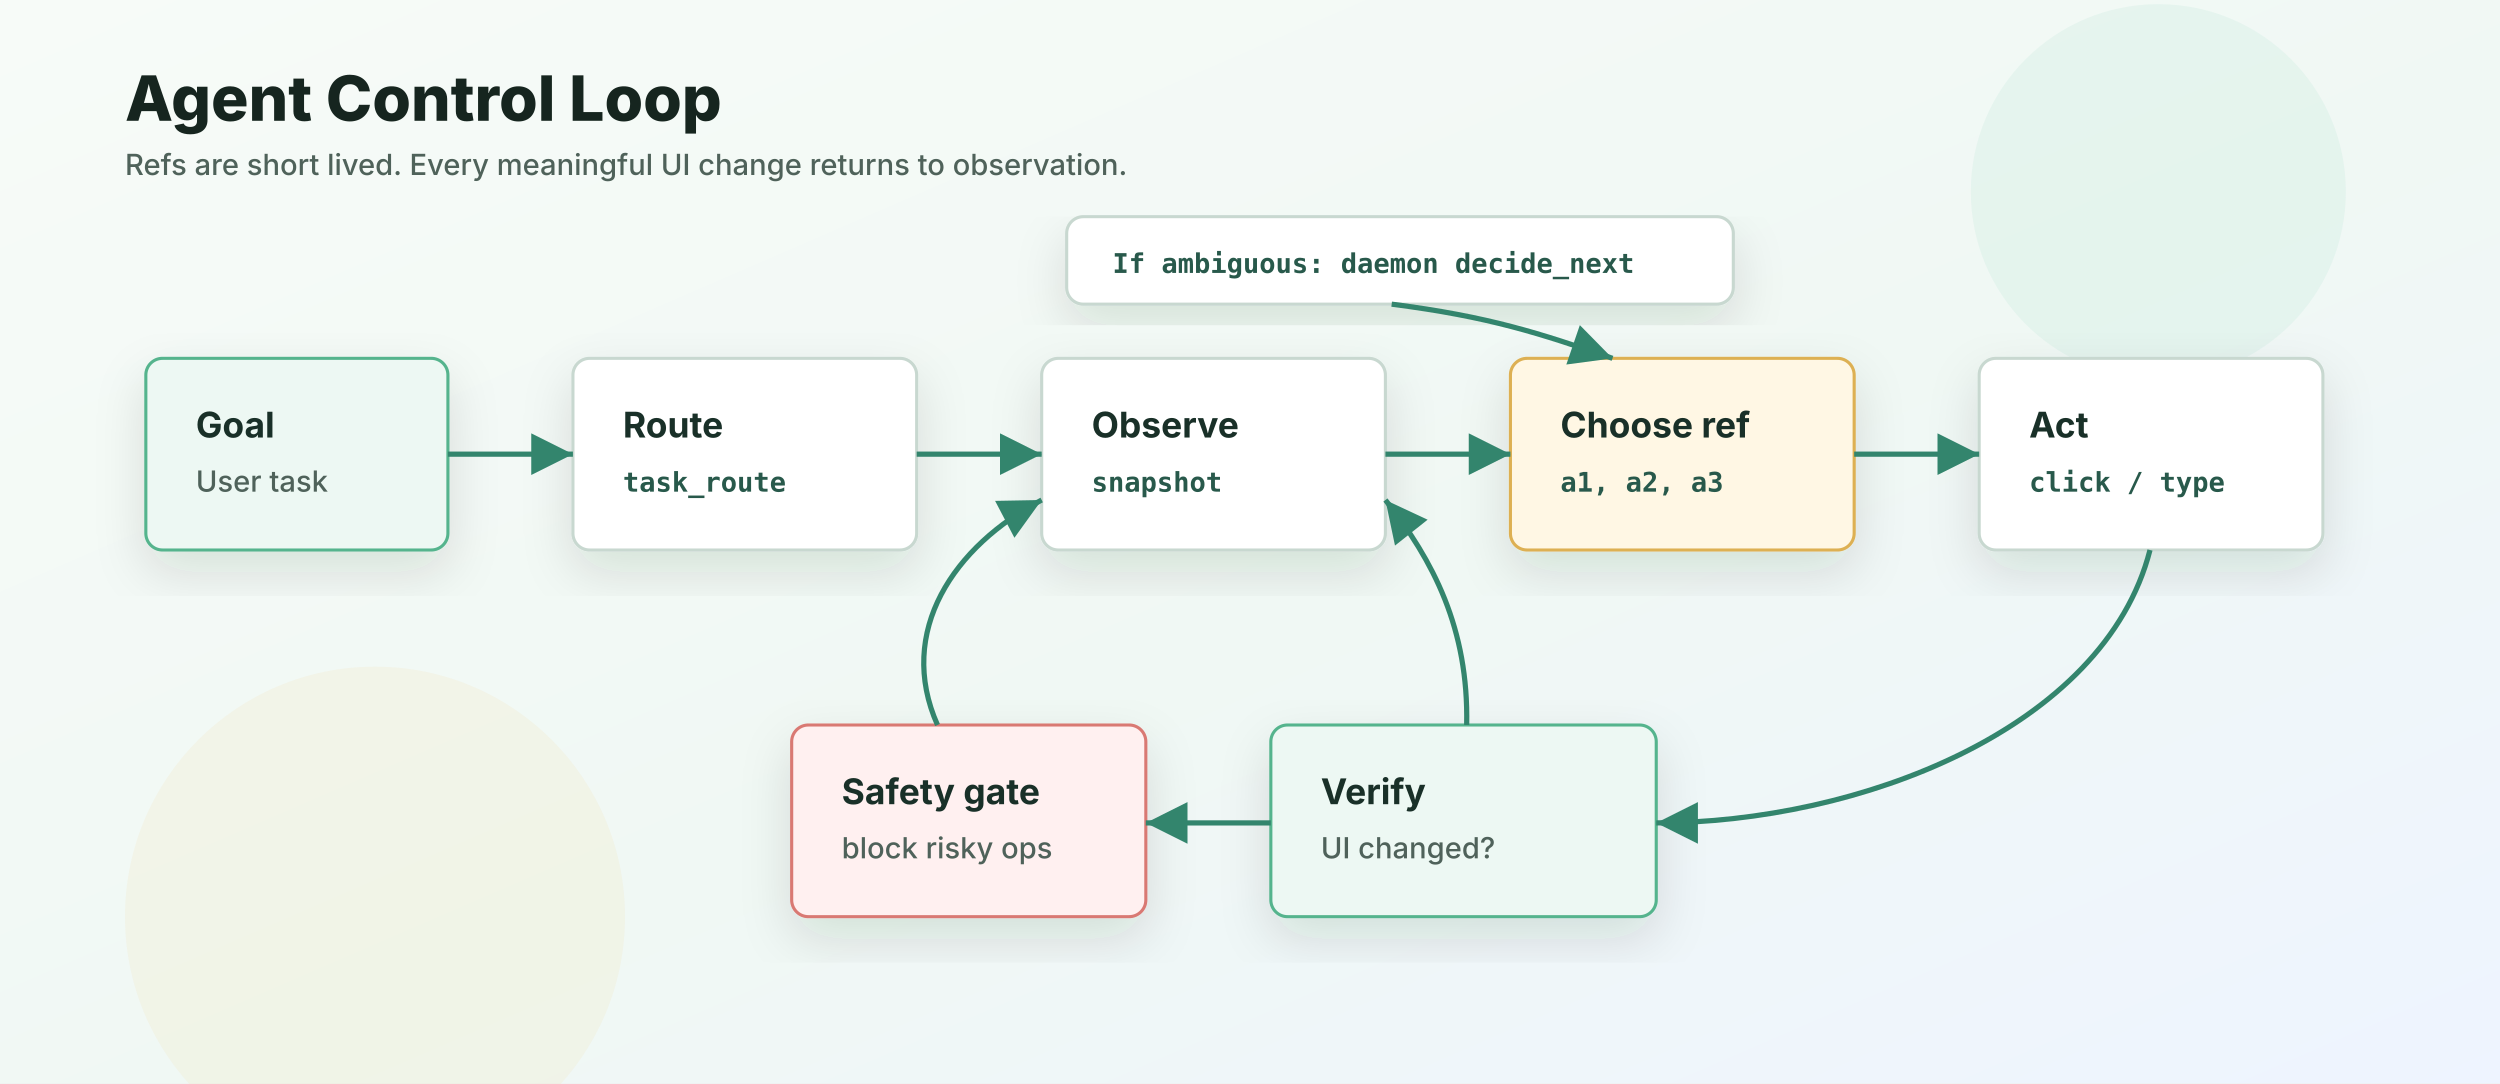
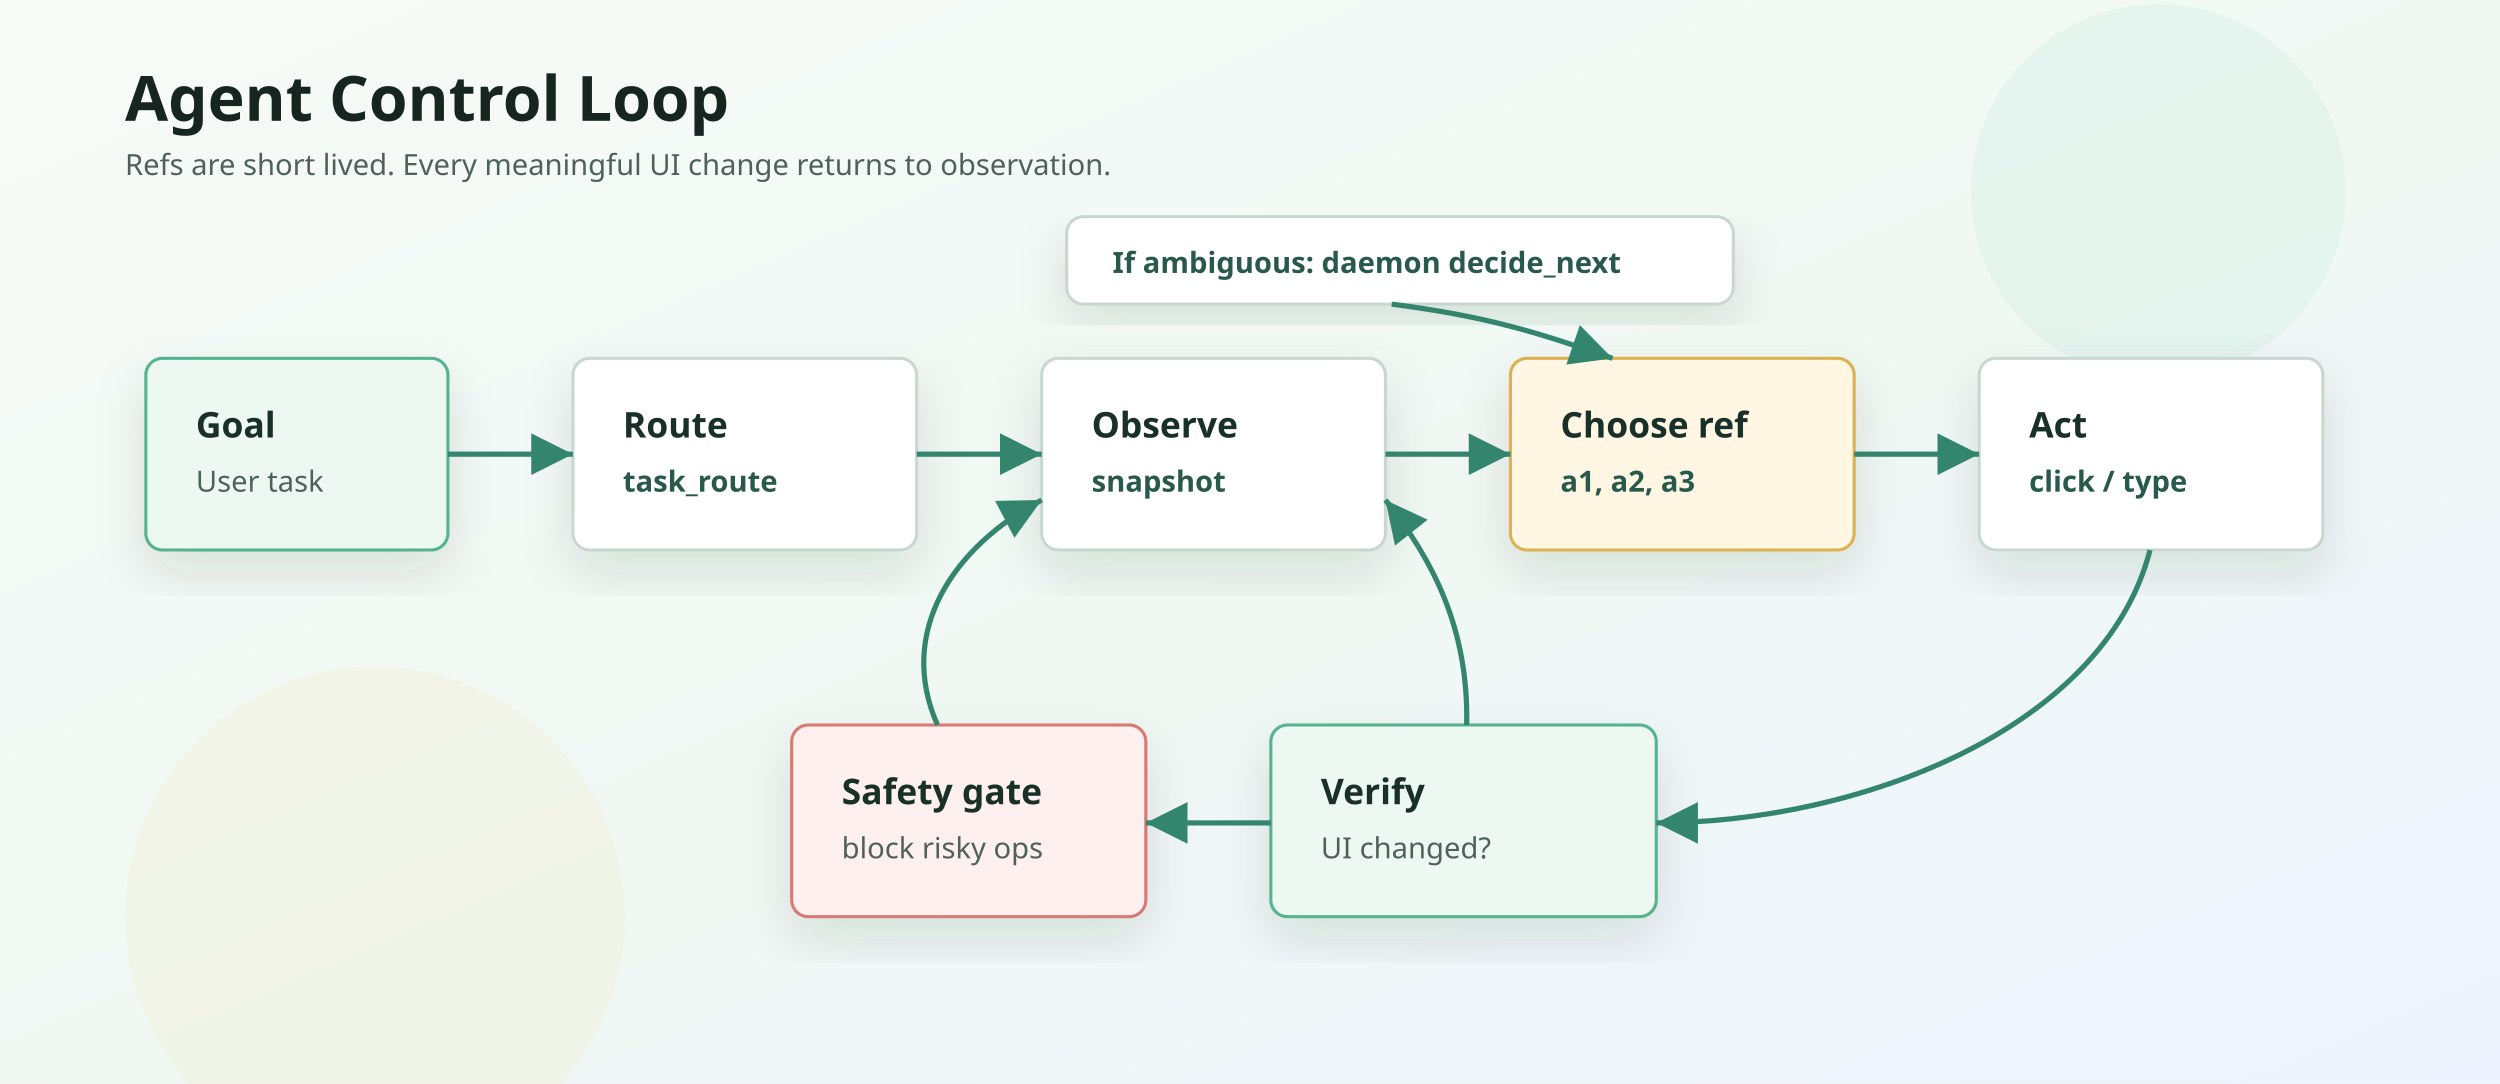
<svg xmlns="http://www.w3.org/2000/svg" width="1200" height="520" viewBox="0 0 1200 520" role="img" aria-labelledby="title desc" text-rendering="geometricPrecision">
  <defs>
    <linearGradient id="bg" x1="0" y1="0" x2="1" y2="1">
      <stop offset="0" stop-color="#f7fbf8" />
      <stop offset="0.55" stop-color="#f0f8f4" />
      <stop offset="1" stop-color="#eef4ff" />
    </linearGradient>
    <filter id="cardShadow" x="-18%" y="-24%" width="136%" height="148%">
      <feDropShadow dx="0" dy="10" stdDeviation="12" flood-color="#0f2f26" flood-opacity="0.12" />
    </filter>
    <marker id="arrow" markerWidth="12" markerHeight="12" refX="10" refY="6" orient="auto">
      <path d="M2 2 L10 6 L2 10 Z" fill="#33856d" />
    </marker>
    <style>
-       .title{font:800 30px Inter,Segoe UI,Arial,sans-serif;fill:#16251f}
-       .h{font:700 17px Inter,Segoe UI,Arial,sans-serif;fill:#193028}
-       .t{font:500 14px Inter,Segoe UI,Arial,sans-serif;fill:#4f625a}
-       .m{font:650 13px ui-monospace,SFMono-Regular,Menlo,Consolas,monospace;fill:#28594b}
+       .title{font:800 30px 'Noto Sans',Segoe UI,Arial,sans-serif;fill:#16251f}
+       .h{font:700 17px 'Noto Sans',Segoe UI,Arial,sans-serif;fill:#193028}
+       .t{font:500 14px 'Noto Sans',Segoe UI,Arial,sans-serif;fill:#4f625a}
+       .m{font:600 14px 'Noto Sans',Segoe UI,Arial,sans-serif;fill:#28594b}
      .node{fill:#ffffff;stroke:#c8d8d0;stroke-width:1.5;filter:url(#cardShadow)}
      .green{fill:#edf8f3;stroke:#55b48d}
      .amber{fill:#fff7e4;stroke:#ddb052}
      .red{fill:#fff0f0;stroke:#d97973}
      .line{fill:none;stroke:#33856d;stroke-width:2.5;marker-end:url(#arrow)}
    </style>
  </defs>
  <rect width="1200" height="520" fill="url(#bg)" />
  <circle cx="1036" cy="92" r="90" fill="#54c29d" opacity="0.08" />
  <circle cx="180" cy="440" r="120" fill="#f2bb4a" opacity="0.08" />
  <text class="title" x="60" y="58">Agent Control Loop</text>
  <text class="t" x="60" y="84">Refs are short lived. Every meaningful UI change returns to observation.</text>
  <g transform="translate(70 172)">
    <rect class="node green" width="145" height="92" rx="8" />
    <text class="h" x="24" y="38">Goal</text>
    <text class="t" x="24" y="64">User task</text>
  </g>
  <g transform="translate(275 172)">
    <rect class="node" width="165" height="92" rx="8" />
    <text class="h" x="24" y="38">Route</text>
    <text class="m" x="24" y="64">task_route</text>
  </g>
  <g transform="translate(500 172)">
    <rect class="node" width="165" height="92" rx="8" />
    <text class="h" x="24" y="38">Observe</text>
    <text class="m" x="24" y="64">snapshot</text>
  </g>
  <g transform="translate(725 172)">
    <rect class="node amber" width="165" height="92" rx="8" />
    <text class="h" x="24" y="38">Choose ref</text>
    <text class="m" x="24" y="64">a1, a2, a3</text>
  </g>
  <g transform="translate(950 172)">
    <rect class="node" width="165" height="92" rx="8" />
    <text class="h" x="24" y="38">Act</text>
    <text class="m" x="24" y="64">click / type</text>
  </g>
  <g transform="translate(610 348)">
    <rect class="node green" width="185" height="92" rx="8" />
    <text class="h" x="24" y="38">Verify</text>
    <text class="t" x="24" y="64">UI changed?</text>
  </g>
  <g transform="translate(380 348)">
    <rect class="node red" width="170" height="92" rx="8" />
    <text class="h" x="24" y="38">Safety gate</text>
    <text class="t" x="24" y="64">block risky ops</text>
  </g>
  <path class="line" d="M215 218 L275 218" />
  <path class="line" d="M440 218 L500 218" />
  <path class="line" d="M665 218 L725 218" />
  <path class="line" d="M890 218 L950 218" />
  <path class="line" d="M1032 264 C1010 350 892 395 795 395" />
  <path class="line" d="M610 395 L550 395" />
  <path class="line" d="M450 348 C430 303 458 262 500 240" />
  <path class="line" d="M704 348 C705 302 688 269 665 240" />
  <g transform="translate(512 104)">
    <rect class="node" width="320" height="42" rx="8" />
    <text class="m" x="22" y="27">If ambiguous: daemon decide_next</text>
  </g>
  <path class="line" d="M668 146 C715 152 739 160 774 172" />
</svg>
